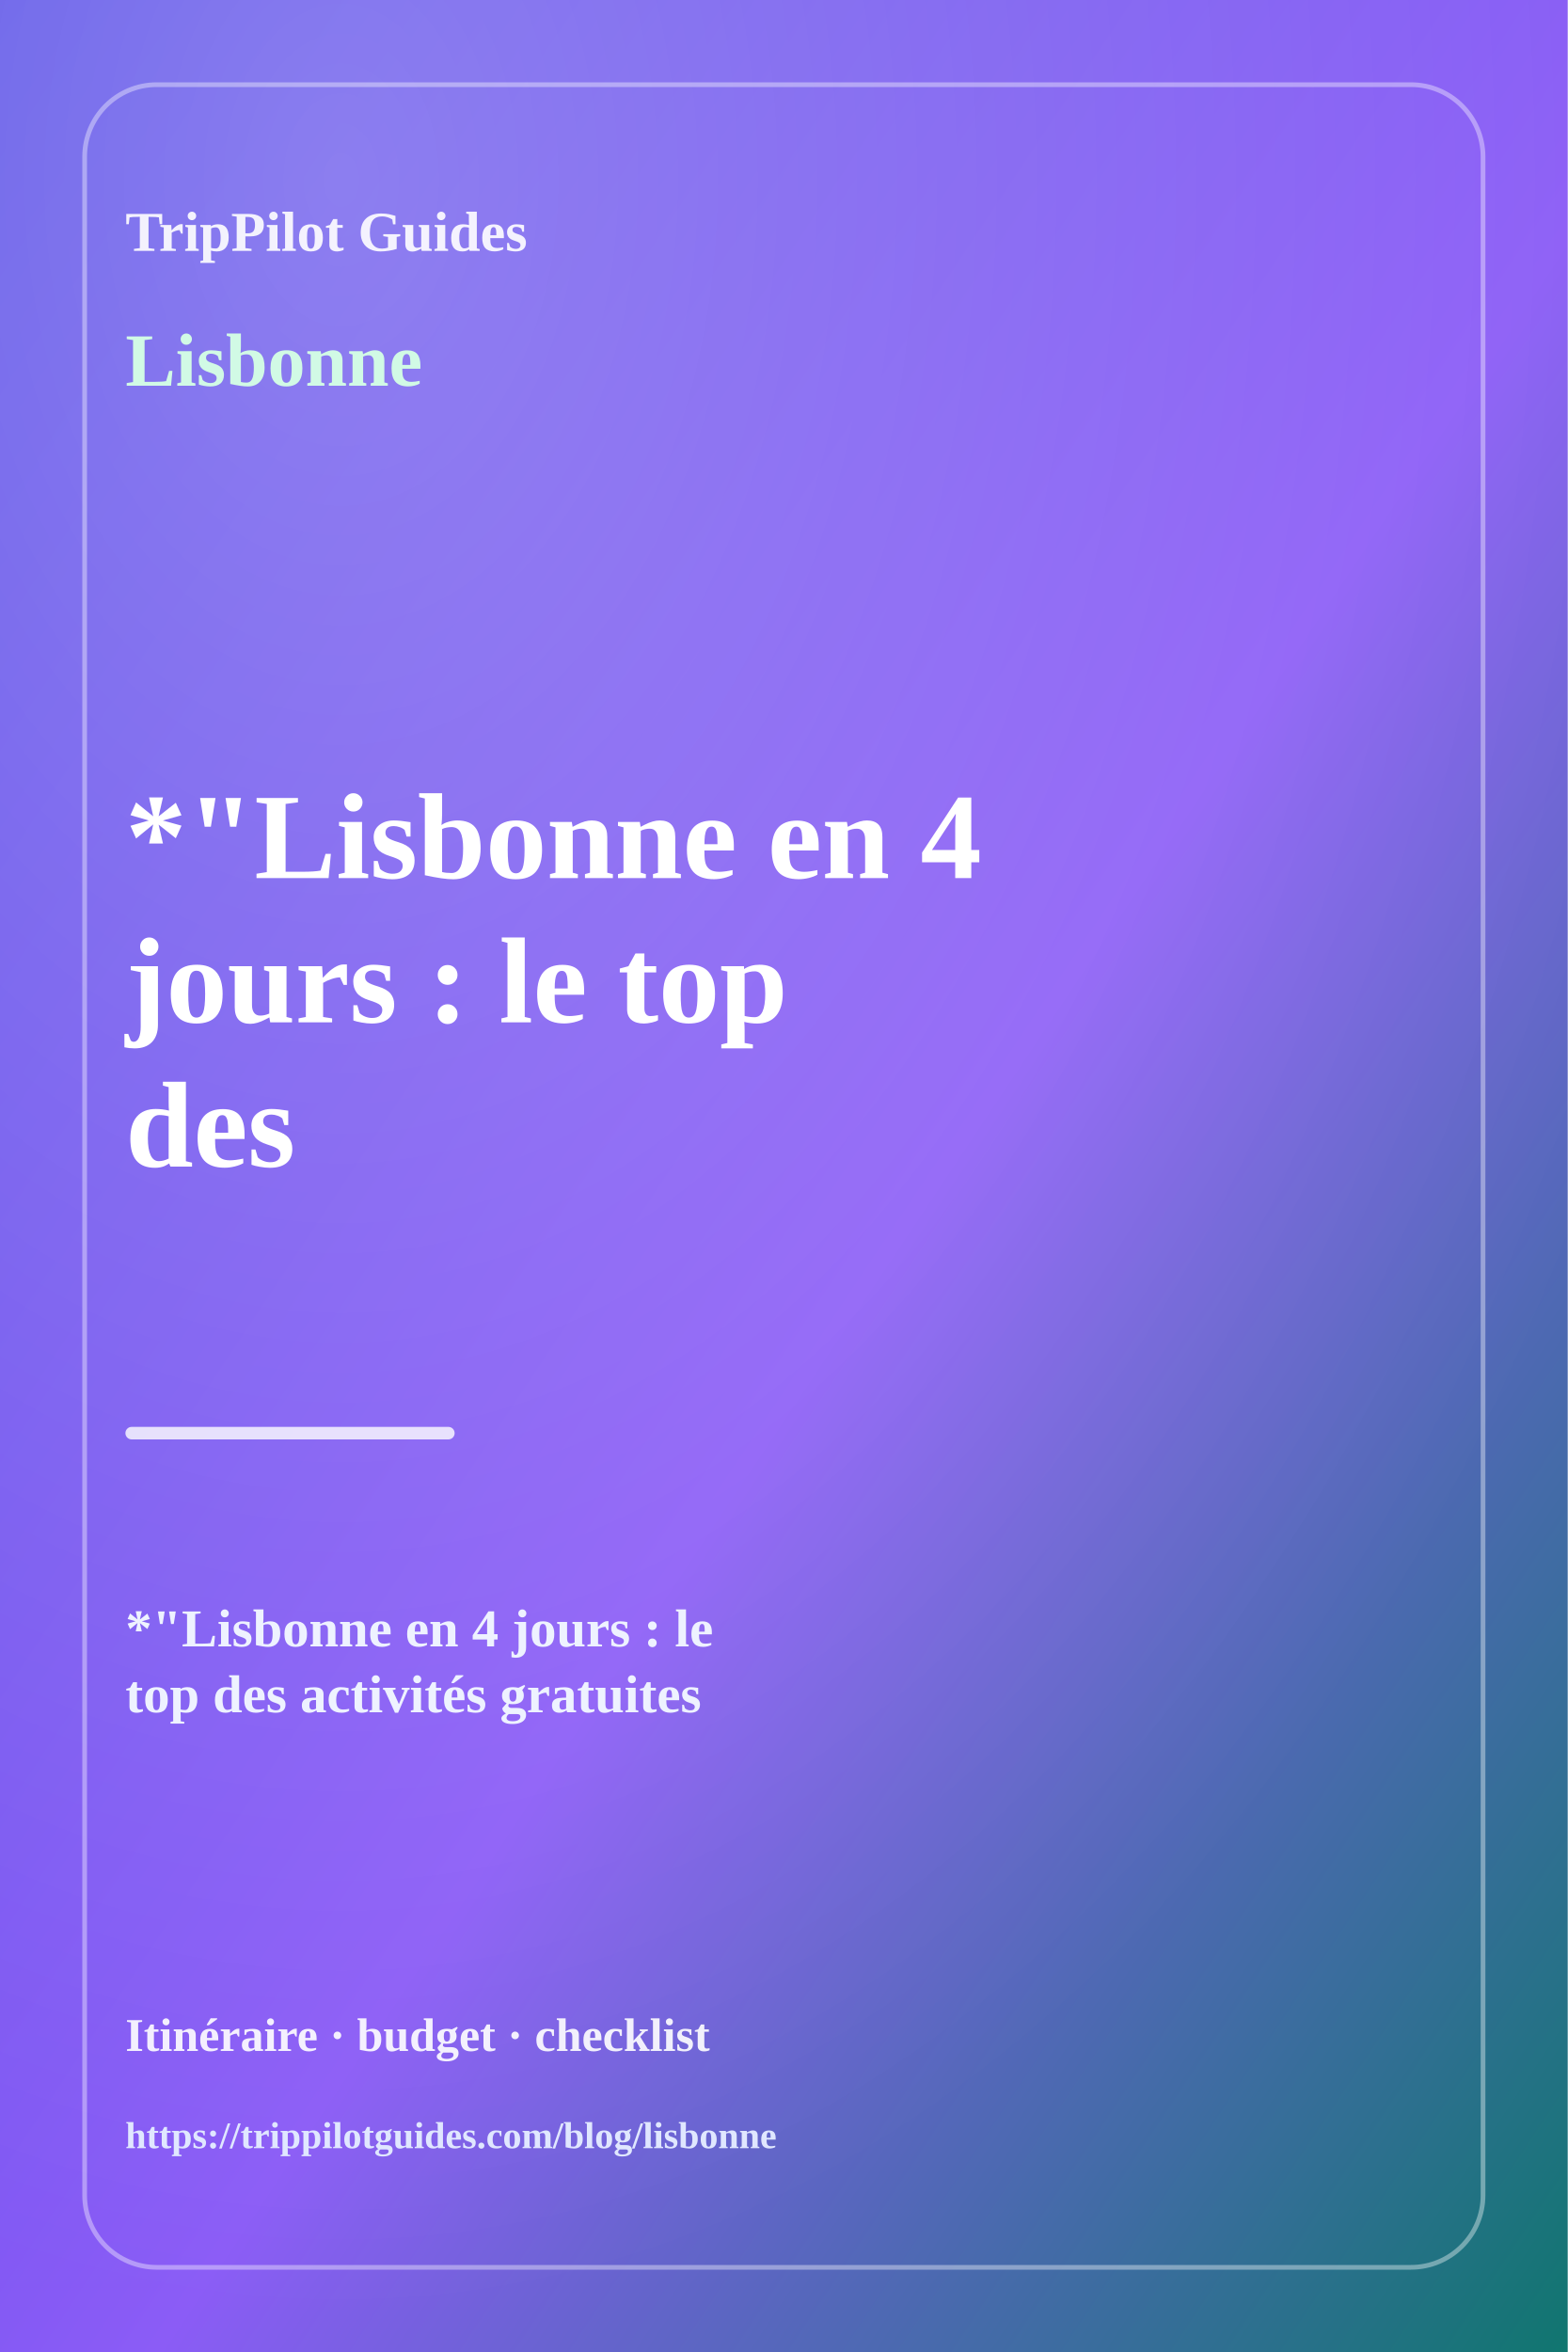
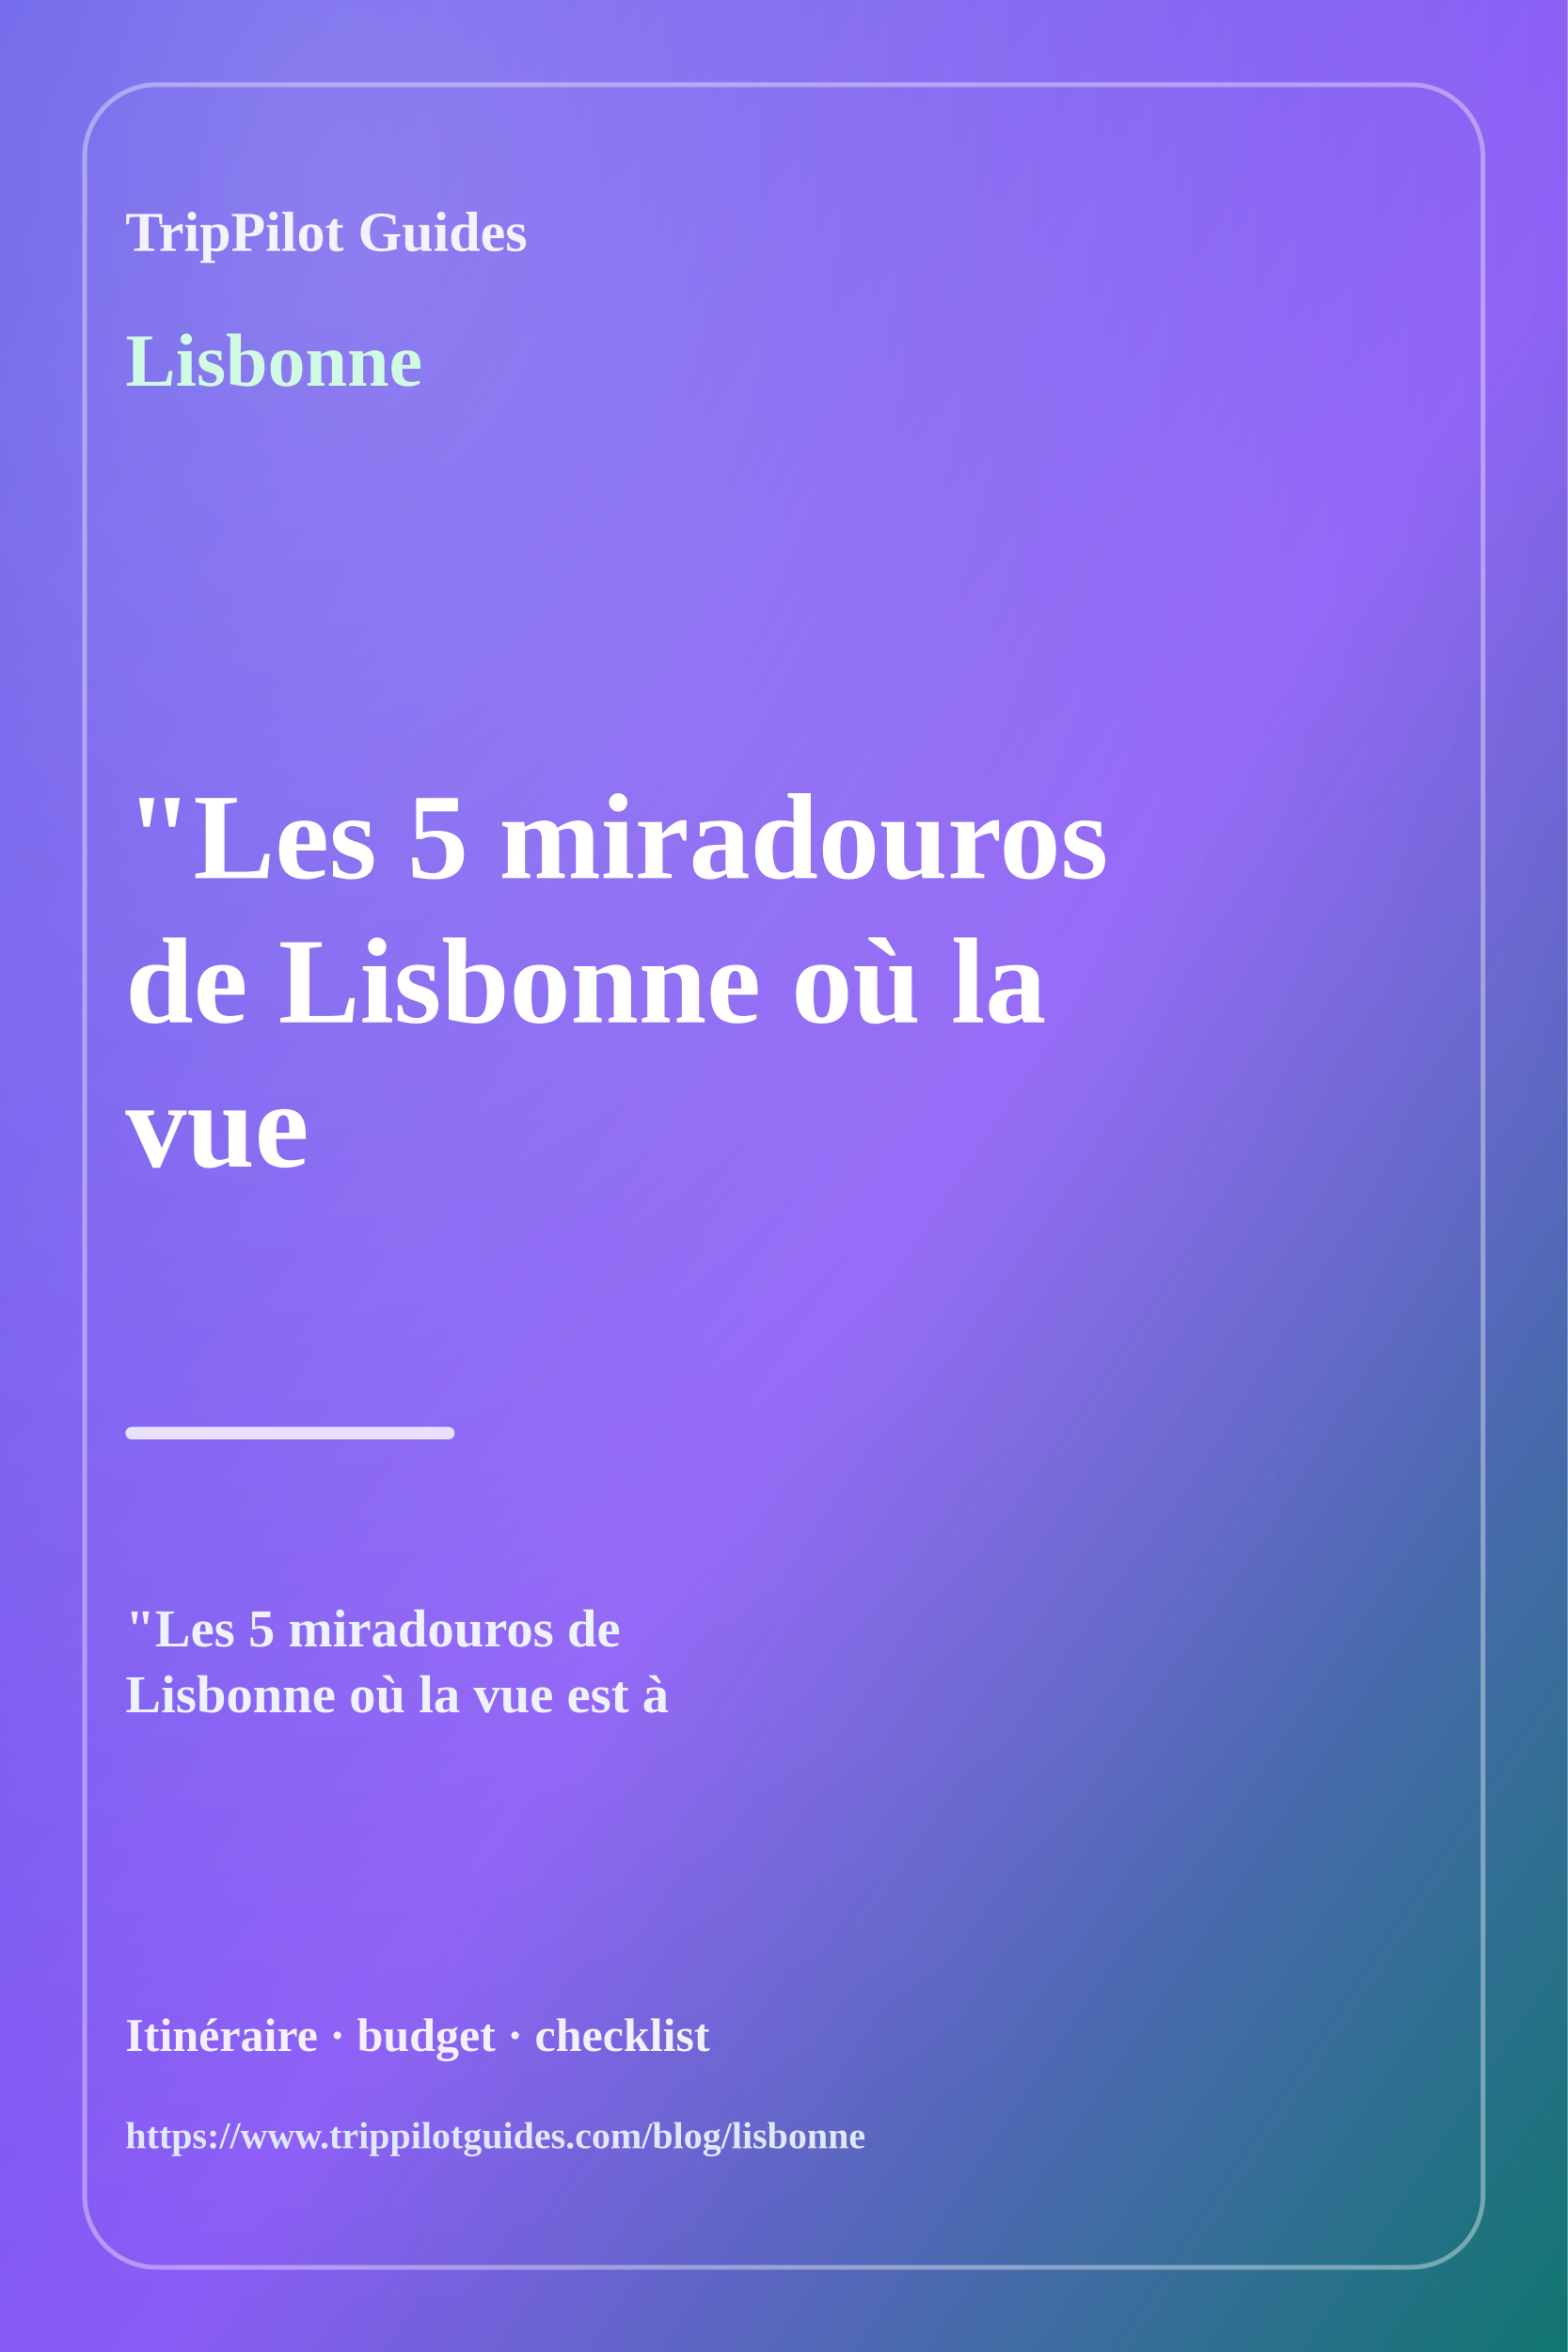
<svg xmlns="http://www.w3.org/2000/svg" width="1000" height="1500" viewBox="0 0 1000 1500">
  <defs>
    <linearGradient id="bg" x1="0" y1="0" x2="1" y2="1">
      <stop offset="0" stop-color="#4f46e5" />
      <stop offset="0.55" stop-color="#8b5cf6" />
      <stop offset="1" stop-color="#0f766e" />
    </linearGradient>
    <radialGradient id="glow" cx="0.22" cy="0.08" r="0.9">
      <stop offset="0" stop-color="#ffffff" stop-opacity="0.28" />
      <stop offset="1" stop-color="#ffffff" stop-opacity="0" />
    </radialGradient>
  </defs>
  <rect width="1000" height="1500" fill="url(#bg)" />
  <rect width="1000" height="1500" fill="url(#glow)" />
  <rect x="54" y="54" width="892" height="1392" rx="46" fill="none" stroke="#ffffff" stroke-opacity="0.38" stroke-width="3" />
  <text x="80" y="160" font-size="36" font-weight="800" fill="#ffffff" opacity="0.9">TripPilot Guides</text>
  <text x="80" y="246" font-size="48" font-weight="800" fill="#d1fae5">Lisbonne</text>
-   <text x="80" y="560" font-size="78" font-weight="800" fill="#ffffff">*"Lisbonne en 4</text>
-   <text x="80" y="652" font-size="78" font-weight="800" fill="#ffffff">jours : le top</text>
-   <text x="80" y="744" font-size="78" font-weight="800" fill="#ffffff">des</text>
+   <text x="80" y="560" font-size="78" font-weight="800" fill="#ffffff">"Les 5 miradouros</text>
+   <text x="80" y="652" font-size="78" font-weight="800" fill="#ffffff">de Lisbonne où la</text>
+   <text x="80" y="744" font-size="78" font-weight="800" fill="#ffffff">vue</text>
  <rect x="80" y="910" width="210" height="8" rx="4" fill="#ffffff" opacity="0.8" />
-   <text x="80" y="1050" font-size="34" font-weight="700" fill="#eef2ff">*"Lisbonne en 4 jours : le</text>
-   <text x="80" y="1092" font-size="34" font-weight="700" fill="#eef2ff">top des activités gratuites</text>
+   <text x="80" y="1050" font-size="34" font-weight="700" fill="#eef2ff">"Les 5 miradouros de</text>
+   <text x="80" y="1092" font-size="34" font-weight="700" fill="#eef2ff">Lisbonne où la vue est à</text>
  <text x="80" y="1308" font-size="30" font-weight="700" fill="#ffffff" opacity="0.9">Itinéraire · budget · checklist</text>
-   <text x="80" y="1370" font-size="24" font-weight="600" fill="#e0e7ff">https://trippilotguides.com/blog/lisbonne</text>
+   <text x="80" y="1370" font-size="24" font-weight="600" fill="#e0e7ff">https://www.trippilotguides.com/blog/lisbonne</text>
</svg>
